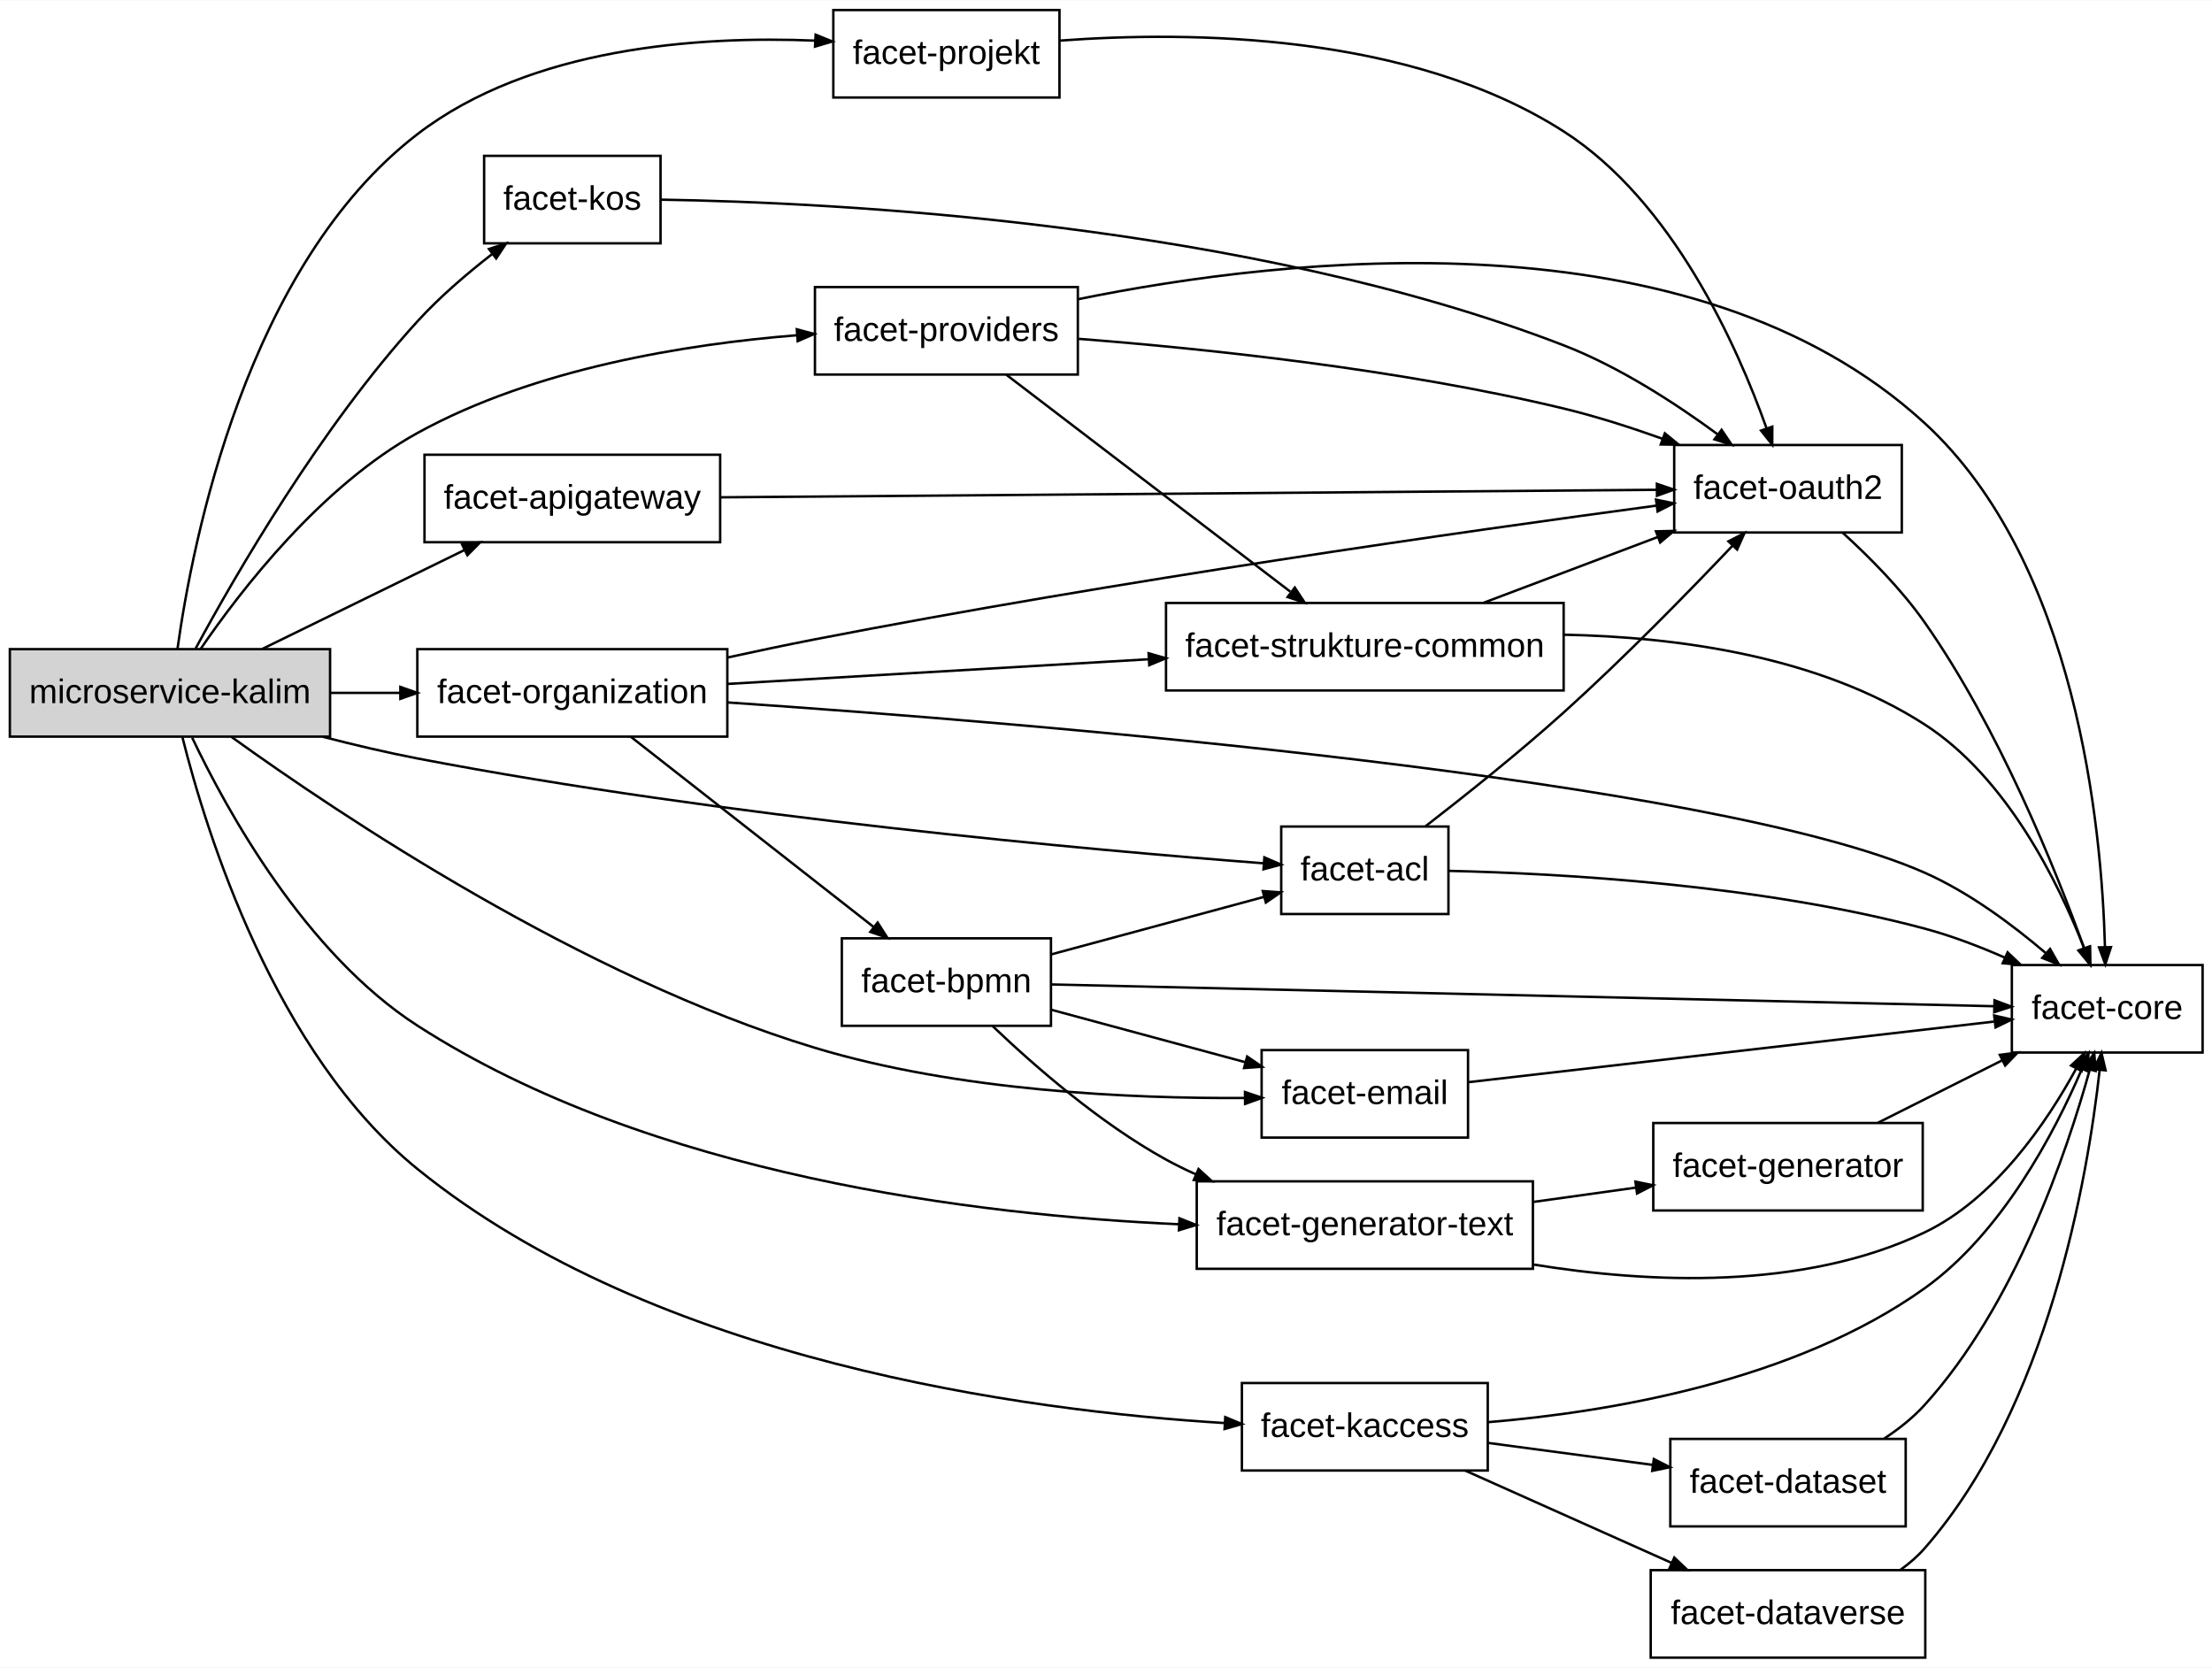
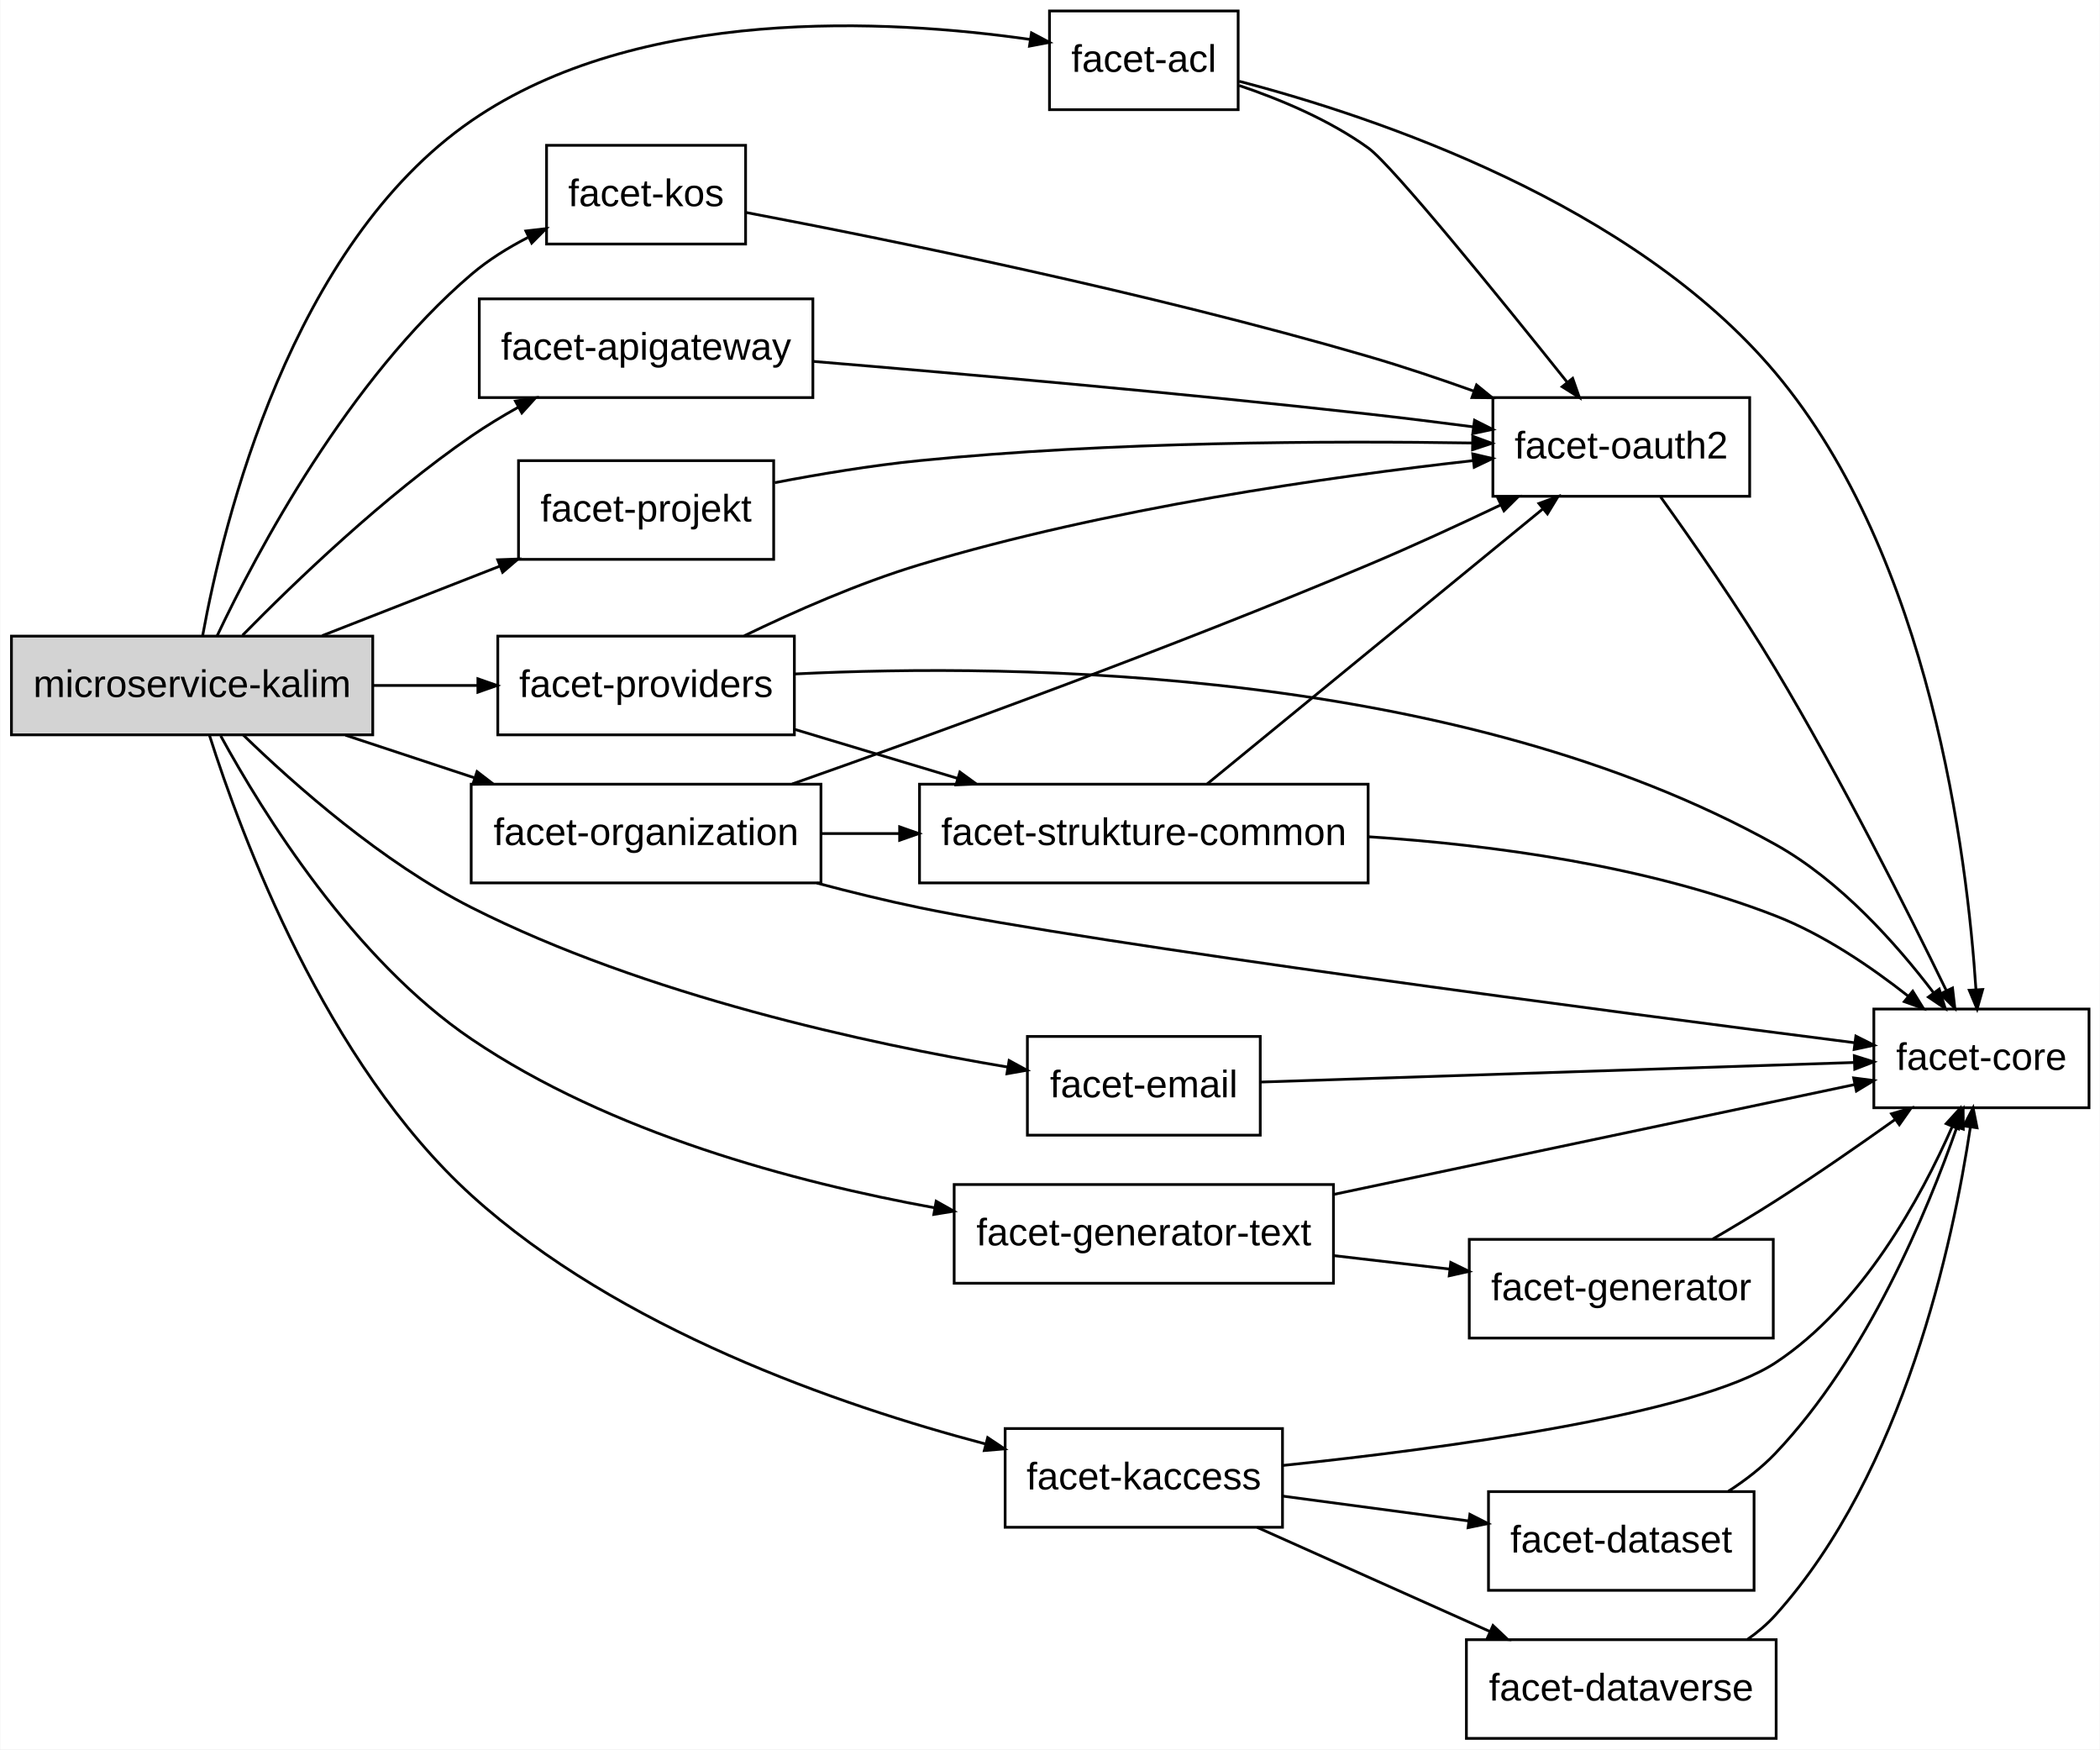
- <svg xmlns="http://www.w3.org/2000/svg" width="910pt" height="686pt" viewBox="0.00 0.00 910.34 686.00">
-   <g id="graph0" class="graph" transform="scale(1 1) rotate(0) translate(4 682)">
-     <polygon fill="white" stroke="transparent" points="-4,4 -4,-682 906.34,-682 906.34,4 -4,4" />
+ <svg xmlns="http://www.w3.org/2000/svg" width="766pt" height="638pt" viewBox="0.00 0.00 765.75 638.00">
+   <g id="graph0" class="graph" transform="scale(1 1) rotate(0) translate(4 634)">
+     <polygon fill="white" stroke="transparent" points="-4,4 -4,-634 761.75,-634 761.75,4 -4,4" />
    <g id="node1" class="node">
-       <polygon fill="lightgrey" stroke="black" points="131.84,-415 0.05,-415 0.05,-379 131.84,-379 131.84,-415" />
-       <text text-anchor="middle" x="65.95" y="-392.8" font-family="Arial" font-size="14.00">microservice-kalim</text>
+       <polygon fill="lightgrey" stroke="black" points="131.84,-402 0.05,-402 0.05,-366 131.84,-366 131.84,-402" />
+       <text text-anchor="middle" x="65.95" y="-379.8" font-family="Arial" font-size="14.00">microservice-kalim</text>
    </g>
    <g id="node2" class="node">
-       <polygon fill="none" stroke="black" points="439.58,-564 331.39,-564 331.39,-528 439.58,-528 439.58,-564" />
-       <text text-anchor="middle" x="385.48" y="-541.8" font-family="Arial" font-size="14.00">facet-providers</text>
+       <polygon fill="none" stroke="black" points="285.63,-402 177.45,-402 177.45,-366 285.63,-366 285.63,-402" />
+       <text text-anchor="middle" x="231.54" y="-379.8" font-family="Arial" font-size="14.00">facet-providers</text>
    </g>
    <g id="edge1" class="edge">
-       <path fill="none" stroke="black" d="M78.54,-415.05C95.2,-439.4 128.29,-482.21 167.9,-504 216.15,-530.55 278.54,-540.53 323.95,-544.17" />
-       <polygon fill="black" stroke="black" points="323.93,-546.62 331.09,-544.7 324.29,-541.74 323.93,-546.62" />
+       <path fill="none" stroke="black" d="M132.07,-384C144.59,-384 157.64,-384 170.01,-384" />
+       <polygon fill="black" stroke="black" points="170.19,-386.45 177.19,-384 170.19,-381.55 170.19,-386.45" />
    </g>
    <g id="node3" class="node">
-       <polygon fill="none" stroke="black" points="267.84,-618 195.24,-618 195.24,-582 267.84,-582 267.84,-618" />
-       <text text-anchor="middle" x="231.54" y="-595.8" font-family="Arial" font-size="14.00">facet-kos</text>
+       <polygon fill="none" stroke="black" points="267.84,-581 195.24,-581 195.24,-545 267.84,-545 267.84,-581" />
+       <text text-anchor="middle" x="231.54" y="-558.8" font-family="Arial" font-size="14.00">facet-kos</text>
    </g>
    <g id="edge2" class="edge">
-       <path fill="none" stroke="black" d="M76.51,-415.26C92.77,-445.33 127.98,-506.3 167.9,-550 177,-559.97 188.21,-569.56 198.61,-577.64" />
-       <polygon fill="black" stroke="black" points="197.23,-579.67 204.29,-581.96 200.2,-575.77 197.23,-579.67" />
+       <path fill="none" stroke="black" d="M75.03,-402.02C89.6,-432.76 122.99,-495.71 167.9,-534 173.97,-539.18 181.13,-543.63 188.39,-547.37" />
+       <polygon fill="black" stroke="black" points="187.69,-549.76 195.06,-550.62 189.83,-545.35 187.69,-549.76" />
    </g>
    <g id="node4" class="node">
-       <polygon fill="none" stroke="black" points="592.1,-342 523.28,-342 523.28,-306 592.1,-306 592.1,-342" />
-       <text text-anchor="middle" x="557.69" y="-319.8" font-family="Arial" font-size="14.00">facet-acl</text>
+       <polygon fill="none" stroke="black" points="447.51,-630 378.69,-630 378.69,-594 447.51,-594 447.51,-630" />
+       <text text-anchor="middle" x="413.1" y="-607.8" font-family="Arial" font-size="14.00">facet-acl</text>
    </g>
    <g id="edge3" class="edge">
-       <path fill="none" stroke="black" d="M128.82,-378.95C141.66,-375.63 155.16,-372.44 167.9,-370 293.74,-345.86 445.09,-332.33 516.13,-326.87" />
-       <polygon fill="black" stroke="black" points="516.36,-329.31 523.16,-326.34 515.99,-324.42 516.36,-329.31" />
+       <path fill="none" stroke="black" d="M69.79,-402.16C77.32,-443.51 101.94,-544.63 167.9,-590 228.86,-631.93 319.62,-627.06 371.61,-619.62" />
+       <polygon fill="black" stroke="black" points="372.12,-622.02 378.68,-618.55 371.39,-617.17 372.12,-622.02" />
    </g>
    <g id="node5" class="node">
-       <polygon fill="none" stroke="black" points="292.38,-495 170.7,-495 170.7,-459 292.38,-459 292.38,-495" />
-       <text text-anchor="middle" x="231.54" y="-472.8" font-family="Arial" font-size="14.00">facet-apigateway</text>
+       <polygon fill="none" stroke="black" points="292.38,-525 170.7,-525 170.7,-489 292.38,-489 292.38,-525" />
+       <text text-anchor="middle" x="231.54" y="-502.8" font-family="Arial" font-size="14.00">facet-apigateway</text>
    </g>
    <g id="edge4" class="edge">
-       <path fill="none" stroke="black" d="M104.07,-415.15C128.75,-427.22 161.26,-443.12 187.14,-455.78" />
-       <polygon fill="black" stroke="black" points="186.2,-458.04 193.57,-458.92 188.35,-453.64 186.2,-458.04" />
+       <path fill="none" stroke="black" d="M84.34,-402.31C103.56,-421.88 136.02,-453.06 167.9,-475 173.22,-478.66 179.01,-482.18 184.86,-485.45" />
+       <polygon fill="black" stroke="black" points="183.88,-487.71 191.2,-488.9 186.22,-483.4 183.88,-487.71" />
    </g>
    <g id="node6" class="node">
-       <polygon fill="none" stroke="black" points="600.16,-250 515.22,-250 515.22,-214 600.16,-214 600.16,-250" />
-       <text text-anchor="middle" x="557.69" y="-227.8" font-family="Arial" font-size="14.00">facet-email</text>
+       <polygon fill="none" stroke="black" points="455.57,-256 370.63,-256 370.63,-220 455.57,-220 455.57,-256" />
+       <text text-anchor="middle" x="413.1" y="-233.8" font-family="Arial" font-size="14.00">facet-email</text>
    </g>
    <g id="edge5" class="edge">
-       <path fill="none" stroke="black" d="M91.23,-378.91C135.97,-346.67 235.64,-279.97 331.19,-251 390.25,-233.09 461.74,-230.01 508.17,-230.3" />
-       <polygon fill="black" stroke="black" points="508.37,-232.75 515.4,-230.37 508.42,-227.85 508.37,-232.75" />
+       <path fill="none" stroke="black" d="M84.65,-365.9C103.62,-347.5 135.41,-319.43 167.9,-303 231.46,-270.86 312.63,-253.34 363.5,-244.83" />
+       <polygon fill="black" stroke="black" points="363.96,-247.23 370.47,-243.68 363.16,-242.4 363.96,-247.23" />
    </g>
    <g id="node7" class="node">
-       <polygon fill="none" stroke="black" points="626.86,-196 488.52,-196 488.52,-160 626.86,-160 626.86,-196" />
-       <text text-anchor="middle" x="557.69" y="-173.8" font-family="Arial" font-size="14.00">facet-generator-text</text>
+       <polygon fill="none" stroke="black" points="482.27,-202 343.92,-202 343.92,-166 482.27,-166 482.27,-202" />
+       <text text-anchor="middle" x="413.1" y="-179.8" font-family="Arial" font-size="14.00">facet-generator-text</text>
    </g>
    <g id="edge6" class="edge">
-       <path fill="none" stroke="black" d="M75.1,-378.54C89.34,-348.58 121.69,-289.74 167.9,-260 263.86,-198.24 398.15,-182.06 481.16,-178.34" />
-       <polygon fill="black" stroke="black" points="481.4,-180.78 488.29,-178.04 481.19,-175.89 481.4,-180.78" />
+       <path fill="none" stroke="black" d="M76.38,-365.63C91.73,-337.55 124.79,-284.16 167.9,-255 218.45,-220.79 285.62,-202.83 336.71,-193.53" />
+       <polygon fill="black" stroke="black" points="337.35,-195.91 343.81,-192.28 336.49,-191.09 337.35,-195.91" />
    </g>
    <g id="node8" class="node">
-       <polygon fill="none" stroke="black" points="432.02,-678 338.95,-678 338.95,-642 432.02,-642 432.02,-678" />
-       <text text-anchor="middle" x="385.48" y="-655.8" font-family="Arial" font-size="14.00">facet-projekt</text>
+       <polygon fill="none" stroke="black" points="278.08,-466 185.01,-466 185.01,-430 278.08,-430 278.08,-466" />
+       <text text-anchor="middle" x="231.54" y="-443.8" font-family="Arial" font-size="14.00">facet-projekt</text>
    </g>
    <g id="edge7" class="edge">
-       <path fill="none" stroke="black" d="M69.06,-415.24C75.22,-459.51 97.48,-573 167.9,-627 214.55,-662.78 283.82,-667.38 331.39,-665.41" />
-       <polygon fill="black" stroke="black" points="331.67,-667.85 338.54,-665.06 331.43,-662.96 331.67,-667.85" />
+       <path fill="none" stroke="black" d="M113.39,-402.17C133.59,-410.07 157.36,-419.37 178.18,-427.52" />
+       <polygon fill="black" stroke="black" points="177.42,-429.85 184.83,-430.12 179.21,-425.29 177.42,-429.85" />
    </g>
    <g id="node9" class="node">
-       <polygon fill="none" stroke="black" points="608.28,-113 507.1,-113 507.1,-77 608.28,-77 608.28,-113" />
-       <text text-anchor="middle" x="557.69" y="-90.8" font-family="Arial" font-size="14.00">facet-kaccess</text>
+       <polygon fill="none" stroke="black" points="463.68,-113 362.51,-113 362.51,-77 463.68,-77 463.68,-113" />
+       <text text-anchor="middle" x="413.1" y="-90.8" font-family="Arial" font-size="14.00">facet-kaccess</text>
    </g>
    <g id="edge8" class="edge">
-       <path fill="none" stroke="black" d="M71.08,-378.72C80.82,-339.86 109,-248.69 167.9,-201 265.67,-121.83 417.92,-101.58 499.87,-96.54" />
-       <polygon fill="black" stroke="black" points="500.25,-98.97 507.09,-96.12 499.97,-94.08 500.25,-98.97" />
+       <path fill="none" stroke="black" d="M72.28,-365.83C83.87,-329.27 114.68,-246.24 167.9,-198 221.57,-149.35 301.58,-121.58 355.24,-107.41" />
+       <polygon fill="black" stroke="black" points="356.14,-109.71 362.3,-105.59 354.91,-104.97 356.14,-109.71" />
    </g>
    <g id="node10" class="node">
-       <polygon fill="none" stroke="black" points="295.33,-415 167.75,-415 167.75,-379 295.33,-379 295.33,-415" />
-       <text text-anchor="middle" x="231.54" y="-392.8" font-family="Arial" font-size="14.00">facet-organization</text>
+       <polygon fill="none" stroke="black" points="295.33,-348 167.75,-348 167.75,-312 295.33,-312 295.33,-348" />
+       <text text-anchor="middle" x="231.54" y="-325.8" font-family="Arial" font-size="14.00">facet-organization</text>
    </g>
    <g id="edge9" class="edge">
-       <path fill="none" stroke="black" d="M132.07,-397C141.45,-397 151.12,-397 160.59,-397" />
-       <polygon fill="black" stroke="black" points="160.77,-399.45 167.77,-397 160.77,-394.55 160.77,-399.45" />
+       <path fill="none" stroke="black" d="M121.88,-365.87C136.93,-360.9 153.35,-355.48 168.76,-350.39" />
+       <polygon fill="black" stroke="black" points="169.88,-352.6 175.76,-348.08 168.34,-347.95 169.88,-352.6" />
    </g>
    <g id="node11" class="node">
-       <polygon fill="none" stroke="black" points="902.47,-285 823.97,-285 823.97,-249 902.47,-249 902.47,-285" />
-       <text text-anchor="middle" x="863.22" y="-262.8" font-family="Arial" font-size="14.00">facet-core</text>
+       <polygon fill="none" stroke="black" points="757.87,-266 679.38,-266 679.38,-230 757.87,-230 757.87,-266" />
+       <text text-anchor="middle" x="718.63" y="-243.8" font-family="Arial" font-size="14.00">facet-core</text>
+     </g>
+     <g id="edge19" class="edge">
+       <path fill="none" stroke="black" d="M285.63,-388.2C367.81,-392.24 528.32,-390.18 643.5,-326 667.11,-312.85 687.7,-289.66 701.15,-271.97" />
+       <polygon fill="black" stroke="black" points="703.23,-273.28 705.43,-266.2 699.29,-270.36 703.23,-273.28" />
+     </g>
+     <g id="node14" class="node">
+       <polygon fill="none" stroke="black" points="494.92,-348 331.28,-348 331.28,-312 494.92,-312 494.92,-348" />
+       <text text-anchor="middle" x="413.1" y="-325.8" font-family="Arial" font-size="14.00">facet-strukture-common</text>
+     </g>
+     <g id="edge18" class="edge">
+       <path fill="none" stroke="black" d="M285.93,-367.94C304.51,-362.35 325.61,-356.01 345.15,-350.13" />
+       <polygon fill="black" stroke="black" points="346,-352.44 351.99,-348.08 344.58,-347.75 346,-352.44" />
+     </g>
+     <g id="node15" class="node">
+       <polygon fill="none" stroke="black" points="634.09,-489 540.42,-489 540.42,-453 634.09,-453 634.09,-489" />
+       <text text-anchor="middle" x="587.25" y="-466.8" font-family="Arial" font-size="14.00">facet-oauth2</text>
+     </g>
+     <g id="edge20" class="edge">
+       <path fill="none" stroke="black" d="M267.33,-402.11C285.85,-411.08 309.28,-421.39 331.19,-428 399.34,-448.58 480.91,-460.16 533.13,-466" />
+       <polygon fill="black" stroke="black" points="533.08,-468.46 540.3,-466.78 533.61,-463.59 533.08,-468.46" />
    </g>
    <g id="edge24" class="edge">
-       <path fill="none" stroke="black" d="M439.64,-558.99C524.95,-576.38 692.49,-595.71 788.09,-508 850.69,-450.58 860.98,-341.75 862.29,-292.43" />
-       <polygon fill="black" stroke="black" points="864.75,-292.37 862.43,-285.32 859.85,-292.27 864.75,-292.37" />
+       <path fill="none" stroke="black" d="M268.14,-556.48C318.95,-546.83 414.98,-527.36 495.01,-504 507.56,-500.34 520.89,-495.86 533.37,-491.4" />
+       <polygon fill="black" stroke="black" points="534.46,-493.61 540.21,-488.93 532.79,-489 534.46,-493.61" />
    </g>
-     <g id="node14" class="node">
-       <polygon fill="none" stroke="black" points="639.51,-434 475.87,-434 475.87,-398 639.51,-398 639.51,-434" />
-       <text text-anchor="middle" x="557.69" y="-411.8" font-family="Arial" font-size="14.00">facet-strukture-common</text>
+     <g id="edge25" class="edge">
+       <path fill="none" stroke="black" d="M447.88,-604.36C497.96,-591.27 591.57,-559.79 643.5,-498 700.02,-430.75 713.45,-321.82 716.63,-273.03" />
+       <polygon fill="black" stroke="black" points="719.08,-273.14 717.05,-266 714.19,-272.85 719.08,-273.14" />
+     </g>
+     <g id="edge26" class="edge">
+       <path fill="none" stroke="black" d="M447.87,-602.82C463.16,-597.66 480.92,-590.17 495.01,-580 503.78,-573.67 543.33,-524.89 567.39,-494.77" />
+       <polygon fill="black" stroke="black" points="569.53,-496.02 571.98,-489.02 565.7,-492.96 569.53,-496.02" />
+     </g>
+     <g id="edge27" class="edge">
+       <path fill="none" stroke="black" d="M292.55,-502.19C345.79,-497.77 425.66,-490.73 495.01,-483 507.35,-481.62 520.61,-479.98 533.1,-478.35" />
+       <polygon fill="black" stroke="black" points="533.72,-480.74 540.34,-477.4 533.09,-475.88 533.72,-480.74" />
+     </g>
+     <g id="edge28" class="edge">
+       <path fill="none" stroke="black" d="M455.35,-239.36C511.93,-241.22 613.27,-244.56 672.04,-246.5" />
+       <polygon fill="black" stroke="black" points="672.26,-248.96 679.34,-246.74 672.42,-244.06 672.26,-248.96" />
+     </g>
+     <g id="edge29" class="edge">
+       <path fill="none" stroke="black" d="M482.21,-198.36C540.31,-210.61 622.18,-227.88 672.48,-238.48" />
+       <polygon fill="black" stroke="black" points="672.01,-240.88 679.36,-239.93 673.02,-236.09 672.01,-240.88" />
+     </g>
+     <g id="node16" class="node">
+       <polygon fill="none" stroke="black" points="642.7,-182 531.81,-182 531.81,-146 642.7,-146 642.7,-182" />
+       <text text-anchor="middle" x="587.25" y="-159.8" font-family="Arial" font-size="14.00">facet-generator</text>
+     </g>
+     <g id="edge30" class="edge">
+       <path fill="none" stroke="black" d="M482.63,-176.04C496.53,-174.42 511.06,-172.74 524.69,-171.15" />
+       <polygon fill="black" stroke="black" points="525.06,-173.58 531.73,-170.33 524.5,-168.71 525.06,-173.58" />
+     </g>
+     <g id="edge32" class="edge">
+       <path fill="none" stroke="black" d="M278.49,-457.97C295.02,-461.13 313.86,-464.26 331.19,-466 400.63,-472.97 481.24,-473.25 532.94,-472.44" />
+       <polygon fill="black" stroke="black" points="533.08,-474.89 540.04,-472.32 533,-469.99 533.08,-474.89" />
+     </g>
+     <g id="edge10" class="edge">
+       <path fill="none" stroke="black" d="M463.86,-99.55C522.21,-105.67 614.62,-118.01 643.5,-137 675.14,-157.8 696.59,-197.27 707.97,-223.1" />
+       <polygon fill="black" stroke="black" points="705.77,-224.2 710.77,-229.68 710.28,-222.28 705.77,-224.2" />
+     </g>
+     <g id="node12" class="node">
+       <polygon fill="none" stroke="black" points="635.69,-90 538.82,-90 538.82,-54 635.69,-54 635.69,-90" />
+       <text text-anchor="middle" x="587.25" y="-67.8" font-family="Arial" font-size="14.00">facet-dataset</text>
+     </g>
+     <g id="edge11" class="edge">
+       <path fill="none" stroke="black" d="M463.89,-88.35C485.04,-85.52 509.76,-82.22 531.42,-79.33" />
+       <polygon fill="black" stroke="black" points="532.03,-81.72 538.64,-78.36 531.38,-76.86 532.03,-81.72" />
+     </g>
+     <g id="node13" class="node">
+       <polygon fill="none" stroke="black" points="643.75,-36 530.76,-36 530.76,0 643.75,0 643.75,-36" />
+       <text text-anchor="middle" x="587.25" y="-13.8" font-family="Arial" font-size="14.00">facet-dataverse</text>
+     </g>
+     <g id="edge12" class="edge">
+       <path fill="none" stroke="black" d="M454.46,-76.95C479.84,-65.6 512.69,-50.9 539.24,-39.03" />
+       <polygon fill="black" stroke="black" points="540.46,-41.17 545.85,-36.07 538.46,-36.69 540.46,-41.17" />
+     </g>
+     <g id="edge16" class="edge">
+       <path fill="none" stroke="black" d="M293.82,-311.95C306.12,-308.68 319.01,-305.52 331.19,-303 395.65,-289.65 584.85,-264.88 672.32,-253.72" />
+       <polygon fill="black" stroke="black" points="672.82,-256.13 679.45,-252.81 672.2,-251.27 672.82,-256.13" />
+     </g>
+     <g id="edge15" class="edge">
+       <path fill="none" stroke="black" d="M295.34,-330C304.62,-330 314.32,-330 323.99,-330" />
+       <polygon fill="black" stroke="black" points="324.03,-332.45 331.03,-330 324.03,-327.55 324.03,-332.45" />
+     </g>
+     <g id="edge17" class="edge">
+       <path fill="none" stroke="black" d="M284.83,-348.08C338.17,-366.86 423.07,-397.68 495.01,-428 510.96,-434.72 528.2,-442.67 543.36,-449.89" />
+       <polygon fill="black" stroke="black" points="542.35,-452.12 549.72,-452.93 544.46,-447.7 542.35,-452.12" />
+     </g>
+     <g id="edge13" class="edge">
+       <path fill="none" stroke="black" d="M626.33,-90.14C632.53,-94.15 638.54,-98.78 643.5,-104 676.84,-139.03 698.84,-191.99 709.69,-222.97" />
+       <polygon fill="black" stroke="black" points="707.37,-223.78 711.96,-229.61 712.01,-222.19 707.37,-223.78" />
+     </g>
+     <g id="edge14" class="edge">
+       <path fill="none" stroke="black" d="M633.24,-36.07C637,-38.7 640.5,-41.67 643.5,-45 690.4,-97.07 708.32,-181.23 714.59,-222.93" />
+       <polygon fill="black" stroke="black" points="712.18,-223.38 715.59,-229.96 717.03,-222.69 712.18,-223.38" />
+     </g>
+     <g id="edge21" class="edge">
+       <path fill="none" stroke="black" d="M495,-328.84C540.02,-325.9 596.33,-318.34 643.5,-300 661.06,-293.17 678.43,-281.33 691.94,-270.68" />
+       <polygon fill="black" stroke="black" points="693.57,-272.51 697.48,-266.2 690.49,-268.7 693.57,-272.51" />
+     </g>
+     <g id="edge22" class="edge">
+       <path fill="none" stroke="black" d="M436.25,-348.14C467.5,-373.74 524.5,-420.42 558.52,-448.29" />
+       <polygon fill="black" stroke="black" points="557.22,-450.39 564.18,-452.93 560.32,-446.59 557.22,-450.39" />
    </g>
    <g id="edge23" class="edge">
-       <path fill="none" stroke="black" d="M410.15,-527.92C440.68,-504.61 493.79,-464.04 526.99,-438.68" />
-       <polygon fill="black" stroke="black" points="528.87,-440.33 532.95,-434.13 525.9,-436.43 528.87,-440.33" />
-     </g>
-     <g id="node16" class="node">
-       <polygon fill="none" stroke="black" points="778.68,-499 685.01,-499 685.01,-463 778.68,-463 778.68,-499" />
-       <text text-anchor="middle" x="731.85" y="-476.8" font-family="Arial" font-size="14.00">facet-oauth2</text>
-     </g>
-     <g id="edge25" class="edge">
-       <path fill="none" stroke="black" d="M439.94,-542.69C491.6,-538.68 571.78,-530.34 639.6,-514 652.99,-510.77 667.13,-506.24 680.18,-501.57" />
-       <polygon fill="black" stroke="black" points="681.16,-503.82 686.89,-499.12 679.48,-499.22 681.16,-503.82" />
-     </g>
-     <g id="edge29" class="edge">
-       <path fill="none" stroke="black" d="M267.9,-599.97C340.2,-598.81 509.17,-590.41 639.6,-540 662.52,-531.14 685.74,-516.02 703.03,-503.3" />
-       <polygon fill="black" stroke="black" points="704.51,-505.25 708.65,-499.1 701.58,-501.33 704.51,-505.25" />
-     </g>
-     <g id="edge30" class="edge">
-       <path fill="none" stroke="black" d="M592.34,-323.76C637.58,-322.71 720.21,-318.17 788.09,-300 799.14,-297.04 810.63,-292.65 821.17,-288.02" />
-       <polygon fill="black" stroke="black" points="822.23,-290.23 827.6,-285.12 820.22,-285.76 822.23,-290.23" />
+       <path fill="none" stroke="black" d="M601.62,-452.75C613.22,-436.59 630.2,-412.19 643.5,-390 667.45,-350.03 691.81,-301.54 705.78,-272.82" />
+       <polygon fill="black" stroke="black" points="708.08,-273.67 708.93,-266.3 703.67,-271.54 708.08,-273.67" />
    </g>
    <g id="edge31" class="edge">
-       <path fill="none" stroke="black" d="M582.64,-342.09C599.05,-354.77 621.12,-372.36 639.6,-389 664.35,-411.29 691,-438.58 709.07,-457.62" />
-       <polygon fill="black" stroke="black" points="707.34,-459.36 713.93,-462.76 710.9,-455.99 707.34,-459.36" />
-     </g>
-     <g id="edge32" class="edge">
-       <path fill="none" stroke="black" d="M292.65,-477.48C390.91,-478.27 584.35,-479.82 677.81,-480.57" />
-       <polygon fill="black" stroke="black" points="677.89,-483.02 684.91,-480.63 677.93,-478.13 677.89,-483.02" />
-     </g>
-     <g id="edge33" class="edge">
-       <path fill="none" stroke="black" d="M599.94,-236.76C656.52,-243.28 757.86,-254.97 816.63,-261.74" />
-       <polygon fill="black" stroke="black" points="816.7,-264.22 823.93,-262.59 817.26,-259.35 816.7,-264.22" />
-     </g>
-     <g id="edge34" class="edge">
-       <path fill="none" stroke="black" d="M626.84,-161.8C674.36,-154.06 737.97,-151.02 788.09,-175 817.06,-188.86 838.32,-220.17 850.46,-242.41" />
-       <polygon fill="black" stroke="black" points="848.35,-243.66 853.79,-248.7 852.69,-241.37 848.35,-243.66" />
-     </g>
-     <g id="node17" class="node">
-       <polygon fill="none" stroke="black" points="787.29,-220 676.4,-220 676.4,-184 787.29,-184 787.29,-220" />
-       <text text-anchor="middle" x="731.85" y="-197.8" font-family="Arial" font-size="14.00">facet-generator</text>
-     </g>
-     <g id="edge35" class="edge">
-       <path fill="none" stroke="black" d="M627.22,-187.55C641.12,-189.49 655.65,-191.52 669.28,-193.42" />
-       <polygon fill="black" stroke="black" points="669.05,-195.86 676.32,-194.4 669.73,-191.01 669.05,-195.86" />
-     </g>
-     <g id="edge37" class="edge">
-       <path fill="none" stroke="black" d="M432.01,-665.4C485.93,-669.43 576.41,-668.55 639.6,-628 684.44,-599.22 710.95,-539.75 723,-505.93" />
-       <polygon fill="black" stroke="black" points="725.38,-506.54 725.36,-499.13 720.75,-504.94 725.38,-506.54" />
-     </g>
-     <g id="edge10" class="edge">
-       <path fill="none" stroke="black" d="M608.28,-96.88C657.95,-101.01 734.52,-113.68 788.09,-152 819.84,-174.71 841.37,-215.64 852.72,-242.05" />
-       <polygon fill="black" stroke="black" points="850.56,-243.24 855.52,-248.76 855.09,-241.36 850.56,-243.24" />
-     </g>
-     <g id="node12" class="node">
-       <polygon fill="none" stroke="black" points="780.28,-90 683.41,-90 683.41,-54 780.28,-54 780.28,-90" />
-       <text text-anchor="middle" x="731.85" y="-67.8" font-family="Arial" font-size="14.00">facet-dataset</text>
-     </g>
-     <g id="edge11" class="edge">
-       <path fill="none" stroke="black" d="M608.48,-88.35C629.63,-85.52 654.35,-82.22 676.02,-79.33" />
-       <polygon fill="black" stroke="black" points="676.62,-81.72 683.24,-78.36 675.97,-76.86 676.62,-81.72" />
-     </g>
-     <g id="node13" class="node">
-       <polygon fill="none" stroke="black" points="788.34,-36 675.35,-36 675.35,0 788.34,0 788.34,-36" />
-       <text text-anchor="middle" x="731.85" y="-13.8" font-family="Arial" font-size="14.00">facet-dataverse</text>
-     </g>
-     <g id="edge12" class="edge">
-       <path fill="none" stroke="black" d="M599.05,-76.95C624.43,-65.6 657.28,-50.9 683.83,-39.03" />
-       <polygon fill="black" stroke="black" points="685.05,-41.17 690.44,-36.07 683.05,-36.69 685.05,-41.17" />
-     </g>
-     <g id="edge17" class="edge">
-       <path fill="none" stroke="black" d="M295.42,-393.07C421.57,-384.47 700.9,-361.59 788.09,-323 806.29,-314.95 824.16,-301.65 837.8,-290.03" />
-       <polygon fill="black" stroke="black" points="839.7,-291.62 843.37,-285.18 836.49,-287.93 839.7,-291.62" />
-     </g>
-     <g id="edge15" class="edge">
-       <path fill="none" stroke="black" d="M295.42,-400.69C344.67,-403.57 413.77,-407.62 468.54,-410.83" />
-       <polygon fill="black" stroke="black" points="468.7,-413.3 475.83,-411.26 468.98,-408.4 468.7,-413.3" />
-     </g>
-     <g id="node15" class="node">
-       <polygon fill="none" stroke="black" points="428.52,-296 342.45,-296 342.45,-260 428.52,-260 428.52,-296" />
-       <text text-anchor="middle" x="385.48" y="-273.8" font-family="Arial" font-size="14.00">facet-bpmn</text>
-     </g>
-     <g id="edge16" class="edge">
-       <path fill="none" stroke="black" d="M255.62,-378.93C282.39,-357.96 326.56,-323.36 355.59,-300.63" />
-       <polygon fill="black" stroke="black" points="357.19,-302.49 361.19,-296.24 354.17,-298.63 357.19,-302.49" />
-     </g>
-     <g id="edge18" class="edge">
-       <path fill="none" stroke="black" d="M295.32,-411.54C307.21,-414.14 319.56,-416.74 331.19,-419 454.55,-442.98 600.76,-463.73 677.58,-474.05" />
-       <polygon fill="black" stroke="black" points="677.53,-476.52 684.8,-475.02 678.18,-471.66 677.53,-476.52" />
-     </g>
-     <g id="edge13" class="edge">
-       <path fill="none" stroke="black" d="M771.42,-90.13C777.5,-94.12 783.33,-98.74 788.09,-104 825.13,-144.86 846.43,-207.35 856.02,-241.88" />
-       <polygon fill="black" stroke="black" points="853.7,-242.69 857.89,-248.81 858.43,-241.41 853.7,-242.69" />
-     </g>
-     <g id="edge14" class="edge">
-       <path fill="none" stroke="black" d="M778.2,-36.18C781.83,-38.78 785.21,-41.71 788.09,-45 838.94,-103.06 855.14,-197.16 860.11,-241.87" />
-       <polygon fill="black" stroke="black" points="857.68,-242.16 860.85,-248.86 862.55,-241.65 857.68,-242.16" />
-     </g>
-     <g id="edge26" class="edge">
-       <path fill="none" stroke="black" d="M639.58,-420.94C686.35,-420.03 744.4,-412.15 788.09,-384 821.82,-362.27 843.07,-319.16 853.78,-291.77" />
-       <polygon fill="black" stroke="black" points="856.1,-292.59 856.28,-285.17 851.51,-290.85 856.1,-292.59" />
-     </g>
-     <g id="edge27" class="edge">
-       <path fill="none" stroke="black" d="M606.64,-434.11C628.92,-442.52 655.47,-452.54 678.29,-461.16" />
-       <polygon fill="black" stroke="black" points="677.51,-463.48 684.93,-463.66 679.24,-458.9 677.51,-463.48" />
-     </g>
-     <g id="edge22" class="edge">
-       <path fill="none" stroke="black" d="M428.56,-289.37C455.3,-296.6 489.75,-305.91 516.19,-313.05" />
-       <polygon fill="black" stroke="black" points="515.68,-315.45 523.07,-314.92 516.96,-310.72 515.68,-315.45" />
-     </g>
-     <g id="edge20" class="edge">
-       <path fill="none" stroke="black" d="M428.56,-266.63C452.76,-260.09 483.27,-251.84 508.44,-245.04" />
-       <polygon fill="black" stroke="black" points="509.27,-247.35 515.39,-243.16 508,-242.62 509.27,-247.35" />
-     </g>
-     <g id="edge21" class="edge">
-       <path fill="none" stroke="black" d="M404.52,-259.87C421.59,-243.58 448.6,-219.98 475.78,-205 479.69,-202.84 483.81,-200.82 488.03,-198.93" />
-       <polygon fill="black" stroke="black" points="489.25,-201.07 494.72,-196.06 487.32,-196.56 489.25,-201.07" />
-     </g>
-     <g id="edge19" class="edge">
-       <path fill="none" stroke="black" d="M428.7,-277.02C517.82,-274.96 724.49,-270.18 816.55,-268.06" />
-       <polygon fill="black" stroke="black" points="816.83,-270.5 823.77,-267.89 816.72,-265.6 816.83,-270.5" />
-     </g>
-     <g id="edge28" class="edge">
-       <path fill="none" stroke="black" d="M754.34,-462.92C765.4,-452.86 778.53,-439.63 788.09,-426 818.51,-382.66 841.8,-324.86 853.62,-292.22" />
-       <polygon fill="black" stroke="black" points="856.05,-292.68 856.1,-285.27 851.44,-291.04 856.05,-292.68" />
-     </g>
-     <g id="edge36" class="edge">
-       <path fill="none" stroke="black" d="M768.88,-220.11C784.73,-228.07 803.44,-237.47 819.93,-245.76" />
-       <polygon fill="black" stroke="black" points="819.02,-248.04 826.37,-248.99 821.22,-243.66 819.02,-248.04" />
+       <path fill="none" stroke="black" d="M620.67,-182.15C628.24,-186.56 636.22,-191.35 643.5,-196 658.09,-205.32 673.85,-216.24 687.07,-225.67" />
+       <polygon fill="black" stroke="black" points="685.83,-227.8 692.95,-229.88 688.68,-223.81 685.83,-227.8" />
    </g>
  </g>
</svg>
